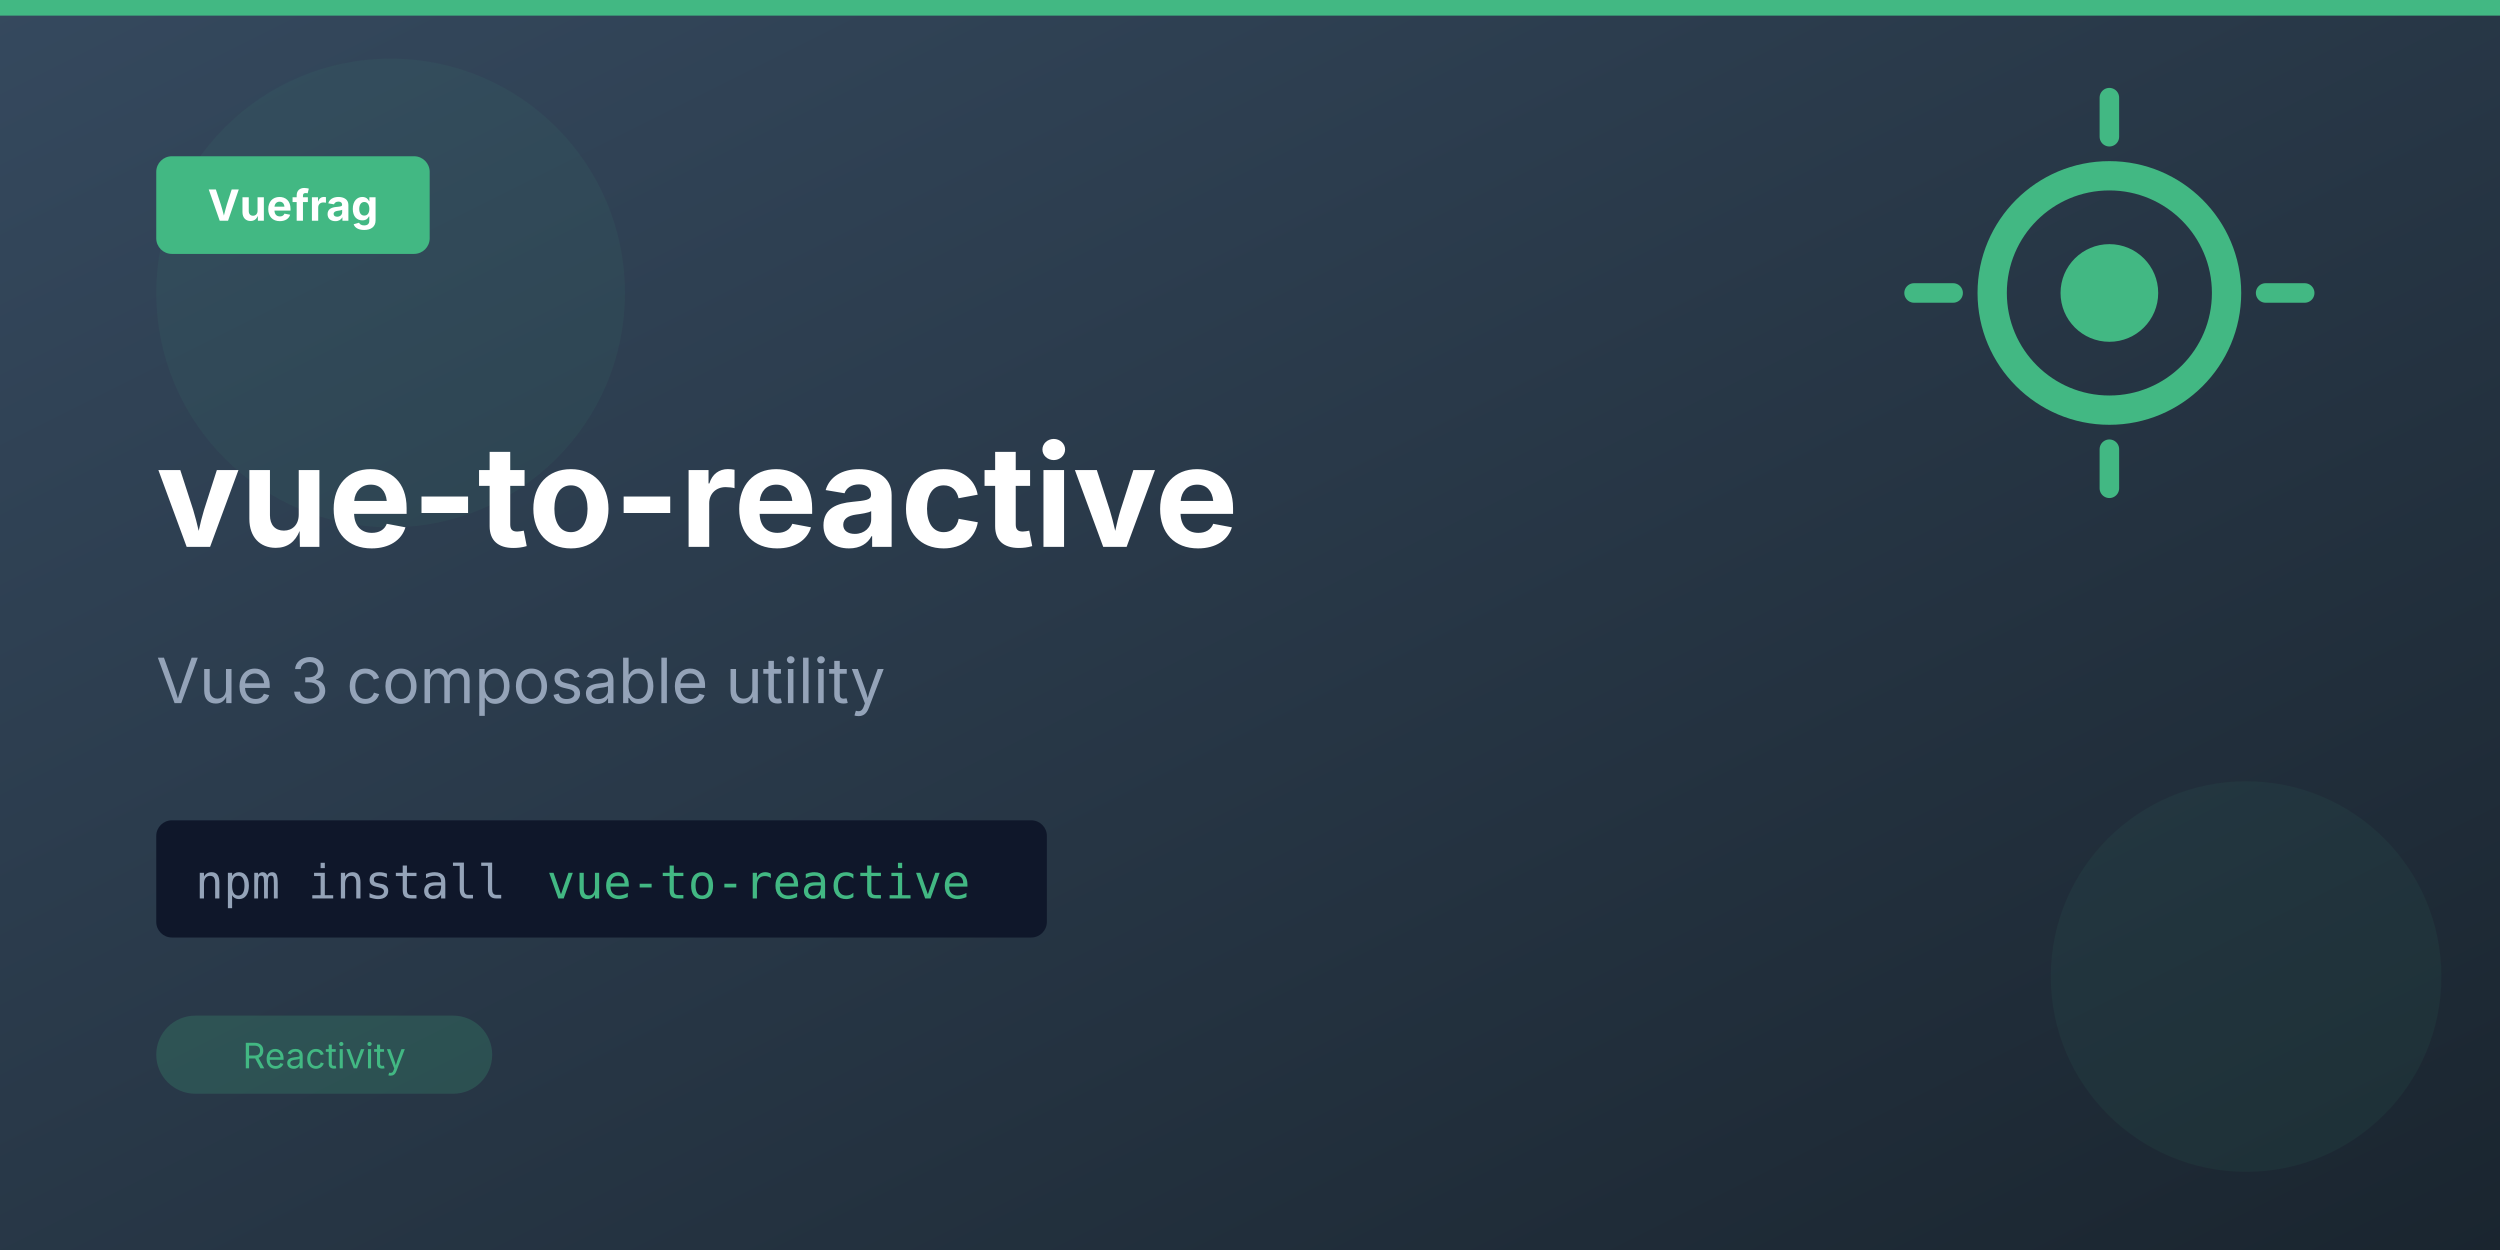
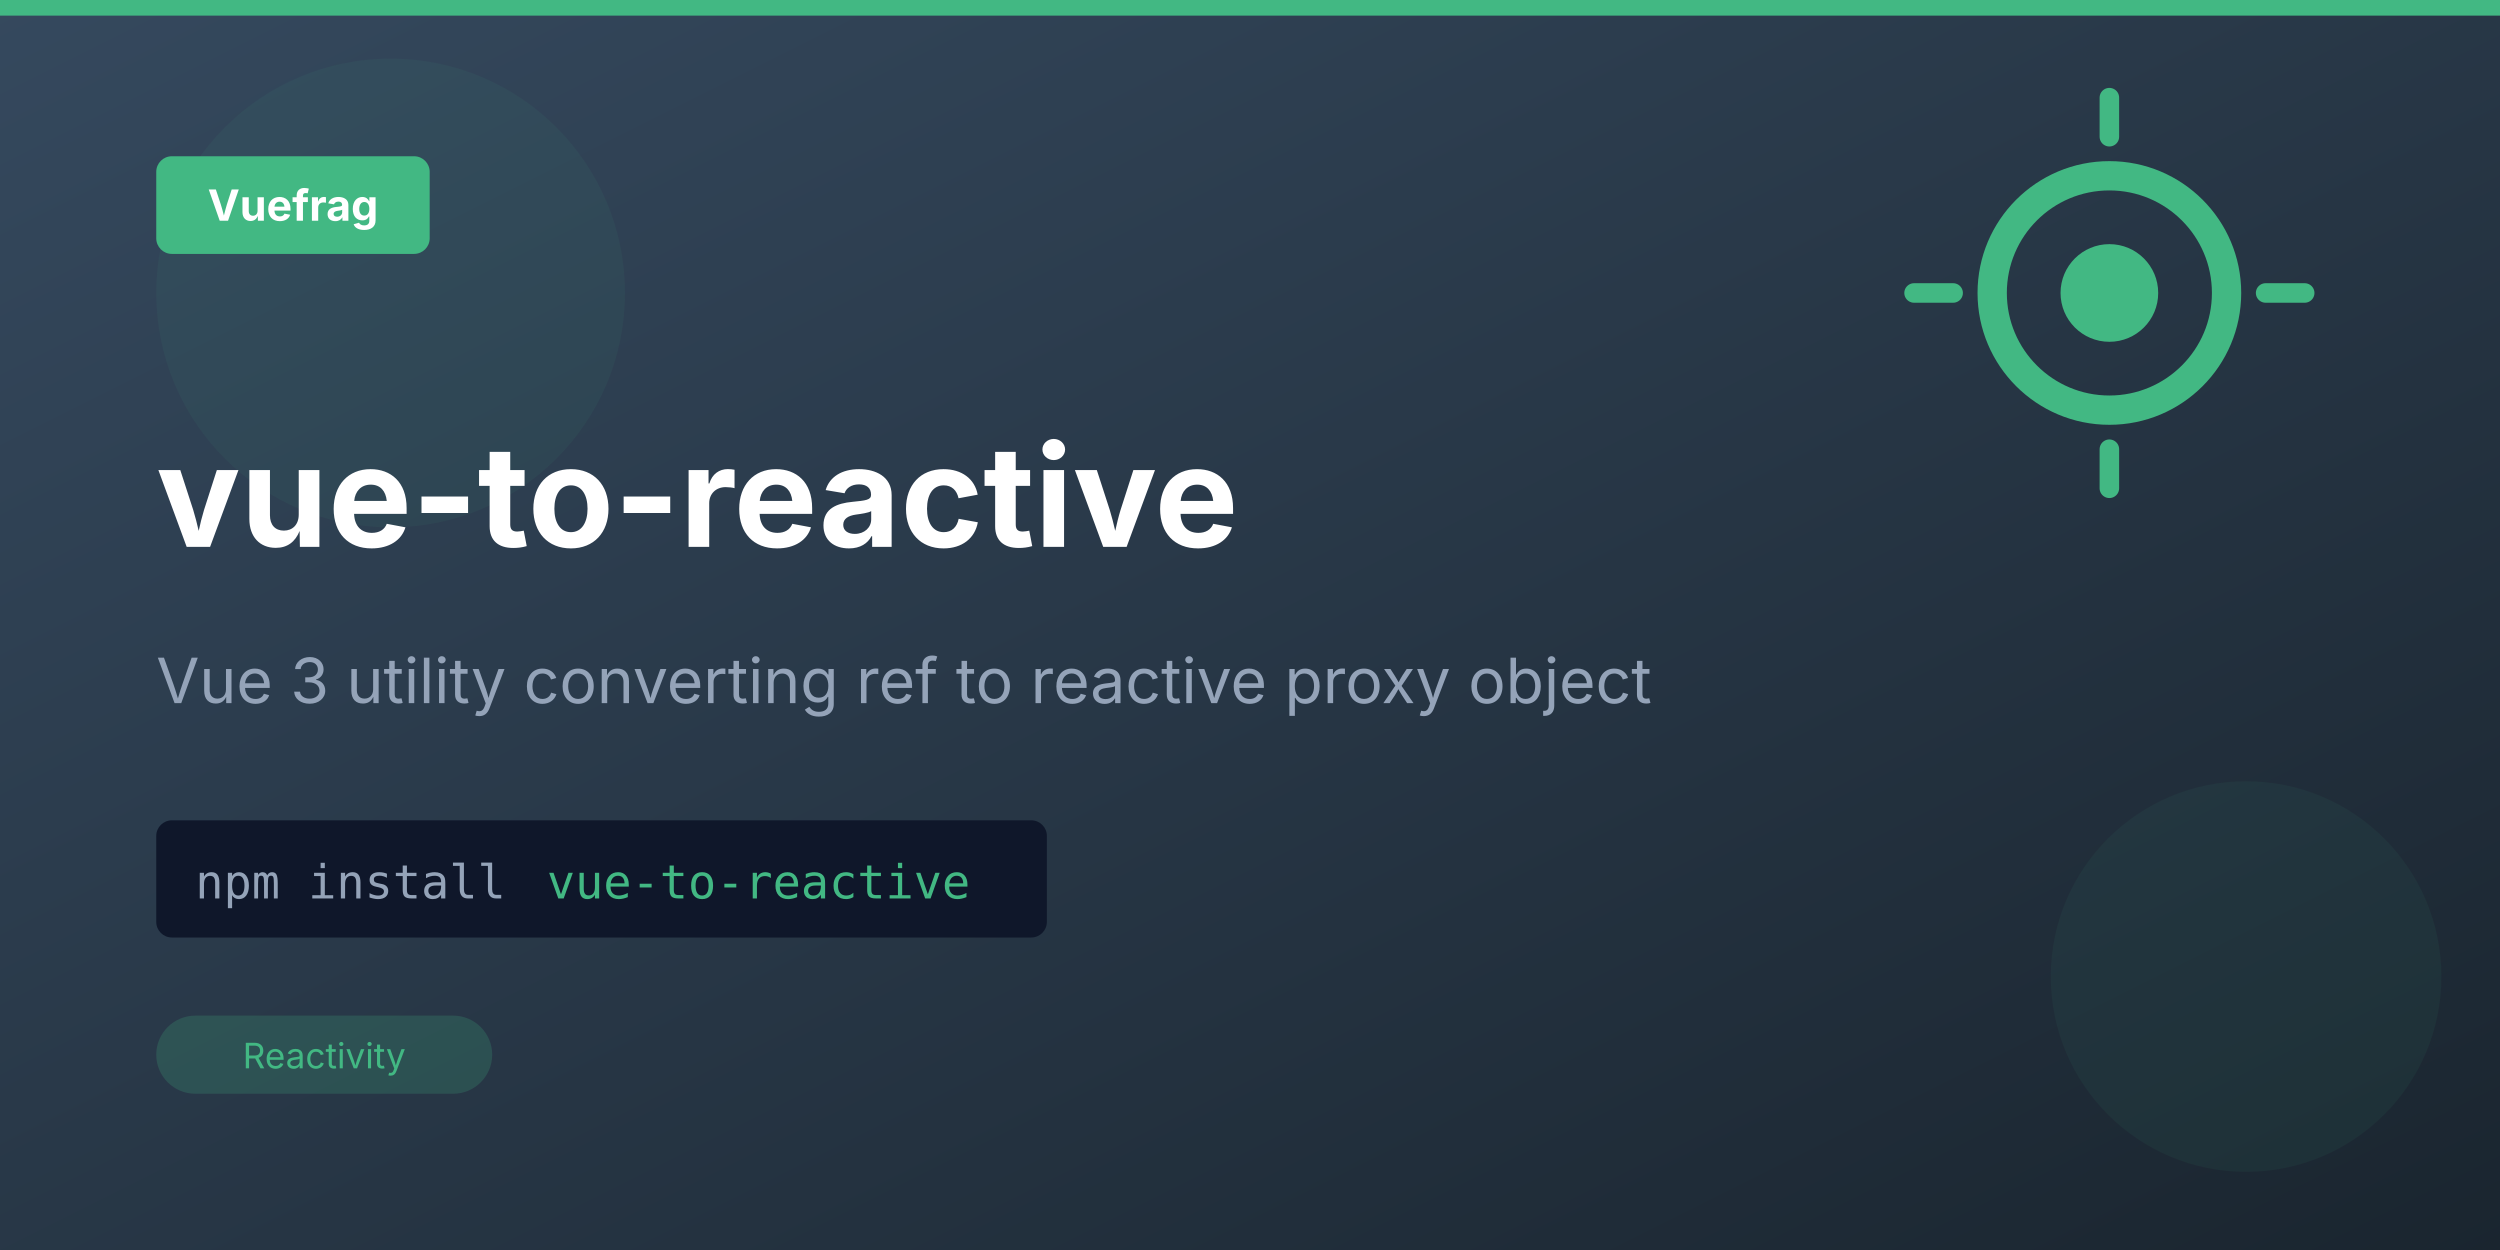
<svg xmlns="http://www.w3.org/2000/svg" viewBox="0 0 1280 640" width="1280" height="640">
  <defs>
    <linearGradient id="banner-bg" x1="0%" y1="0%" x2="100%" y2="100%">
      <stop offset="0%" style="stop-color:#35495e;stop-opacity:1" />
      <stop offset="100%" style="stop-color:#1a252f;stop-opacity:1" />
    </linearGradient>
  </defs>
  <rect width="1280" height="640" fill="url(#banner-bg)" />
  <circle cx="200" cy="150" r="120" fill="#42b883" opacity="0.06" />
  <circle cx="1150" cy="500" r="100" fill="#42b883" opacity="0.06" />
  <rect x="0" y="0" width="1280" height="8" fill="#42b883" />
  <g transform="translate(80, 80)">
    <rect width="140" height="50" rx="8" fill="#42b883" />
    <text x="70" y="33" text-anchor="middle" font-family="system-ui, -apple-system, sans-serif" font-size="22" font-weight="700" fill="white">Vuefrag</text>
  </g>
  <text x="80" y="280" font-family="system-ui, -apple-system, sans-serif" font-size="72" font-weight="700" fill="white">vue-to-reactive</text>
-   <text x="80" y="360" font-family="system-ui, -apple-system, sans-serif" font-size="32" fill="#94a3b8">Vue 3 composable utility</text>
+   <text x="80" y="360" font-family="system-ui, -apple-system, sans-serif" font-size="32" fill="#94a3b8">Vue 3 utility converting ref to reactive proxy object</text>
  <g transform="translate(80, 420)">
    <rect width="456" height="60" rx="8" fill="#0f172a" />
    <text x="20" y="40" font-family="ui-monospace, monospace" font-size="24" fill="#94a3b8">npm install</text>
    <text x="200" y="40" font-family="ui-monospace, monospace" font-size="24" fill="#42b883">vue-to-reactive</text>
  </g>
  <g transform="translate(80, 520)">
    <rect width="172" height="40" rx="20" fill="#42b883" opacity="0.2" />
    <text x="86" y="27" text-anchor="middle" font-family="system-ui, -apple-system, sans-serif" font-size="18" fill="#42b883">Reactivity</text>
  </g>
  <g>
    <circle cx="1080" cy="150" r="60" fill="none" stroke="#42b883" stroke-width="15" />
    <circle cx="1080" cy="150" r="25" fill="#42b883" />
    <path d="M1000 150h-20M1160 150h20M1080 70v-20M1080 230v20" stroke="#42b883" stroke-width="10" stroke-linecap="round" />
  </g>
</svg>
